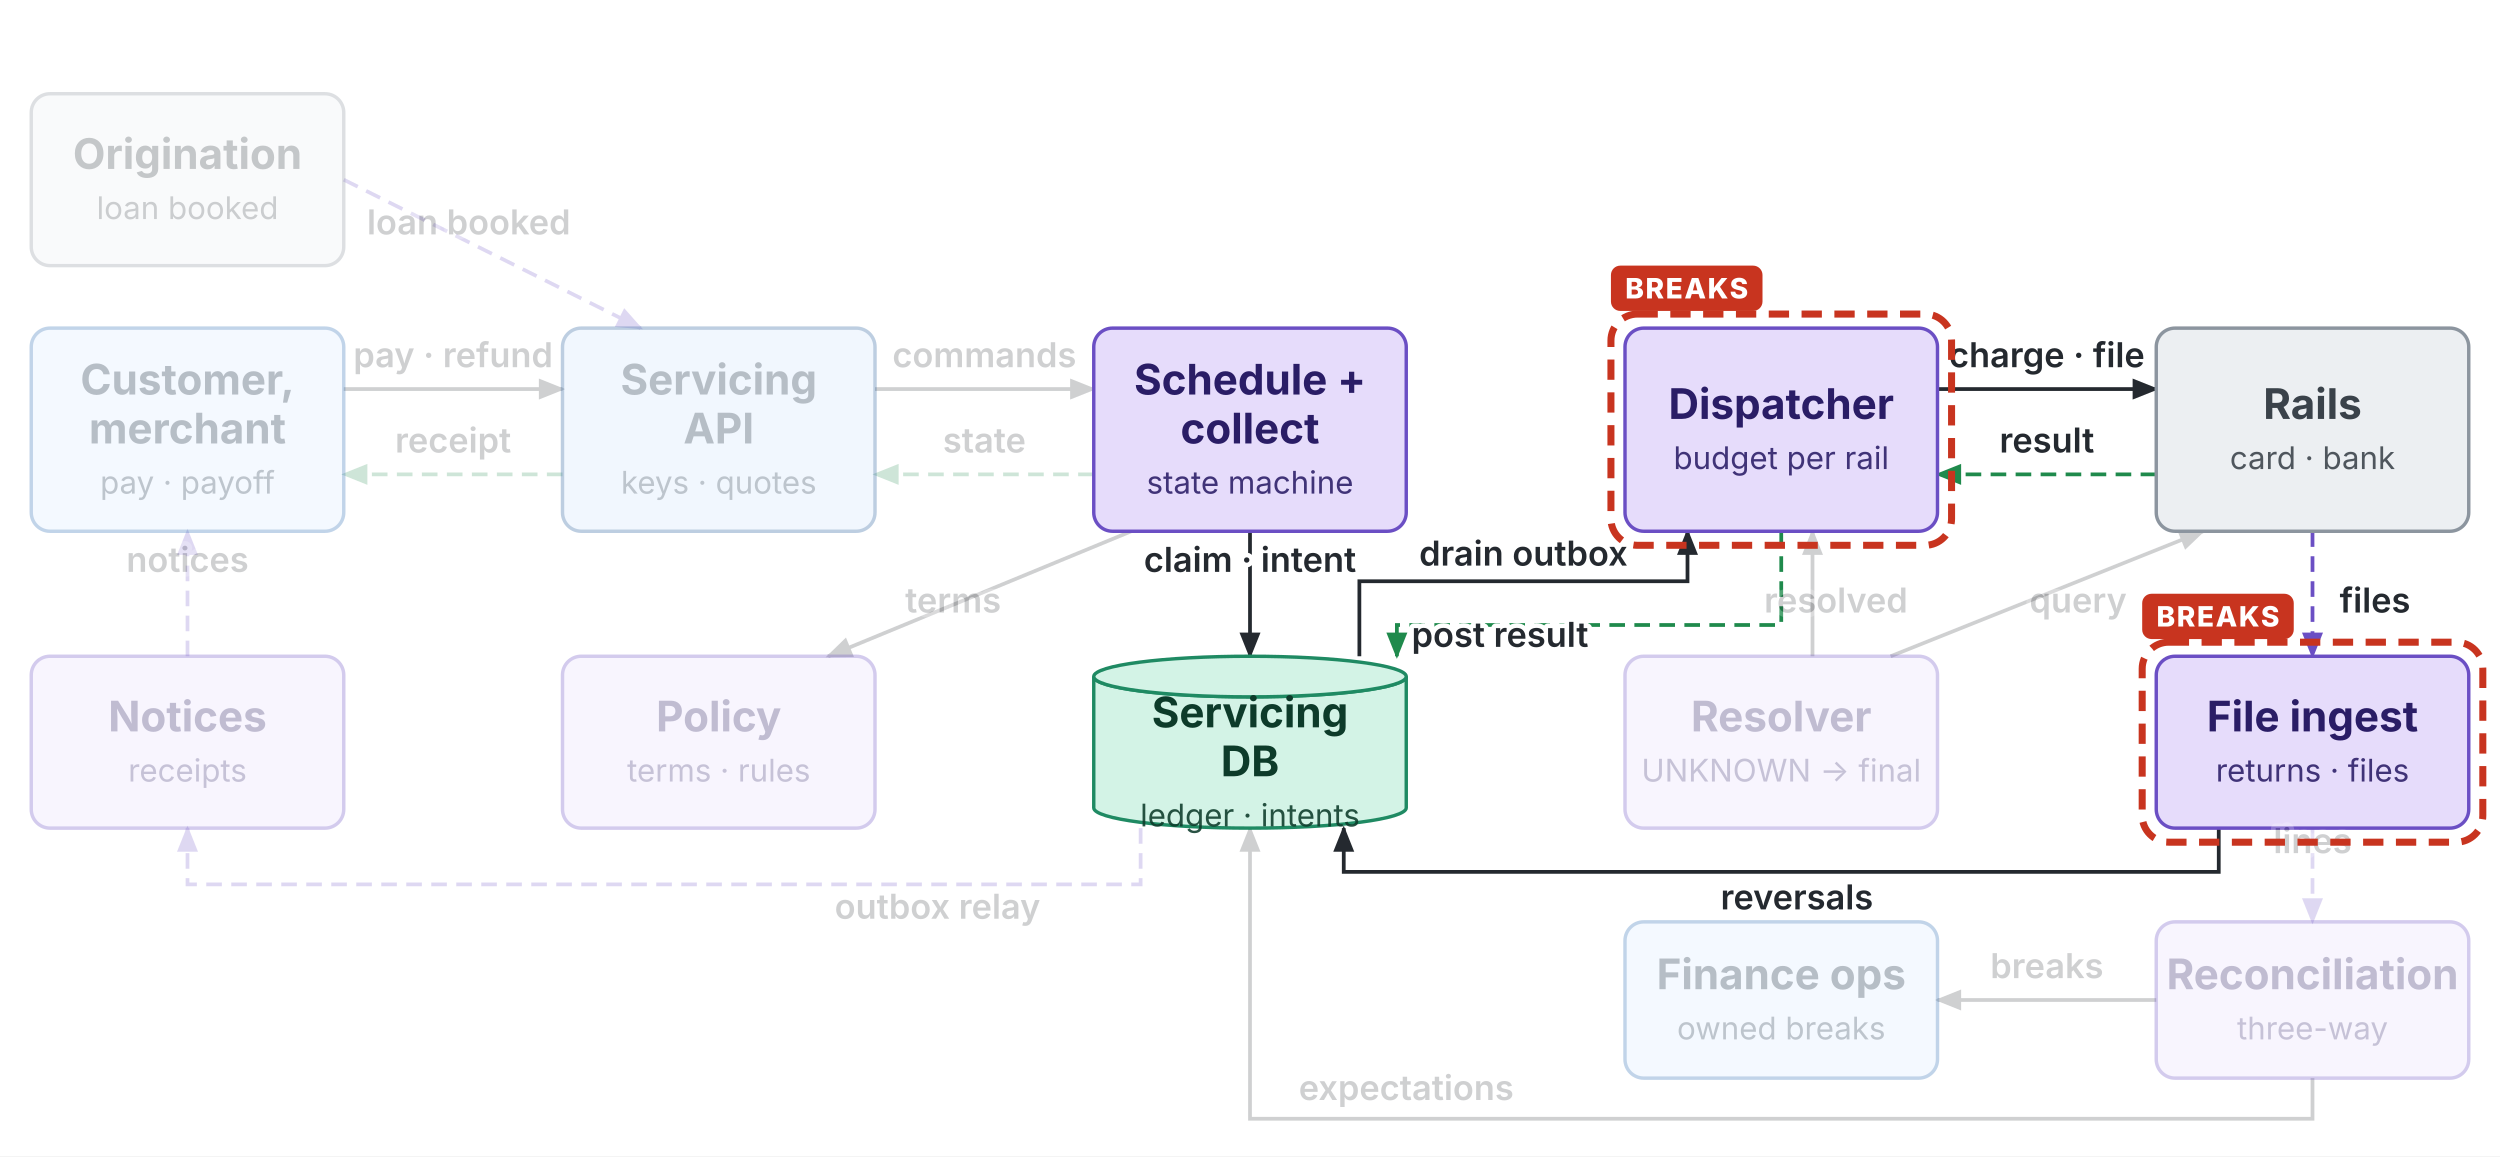
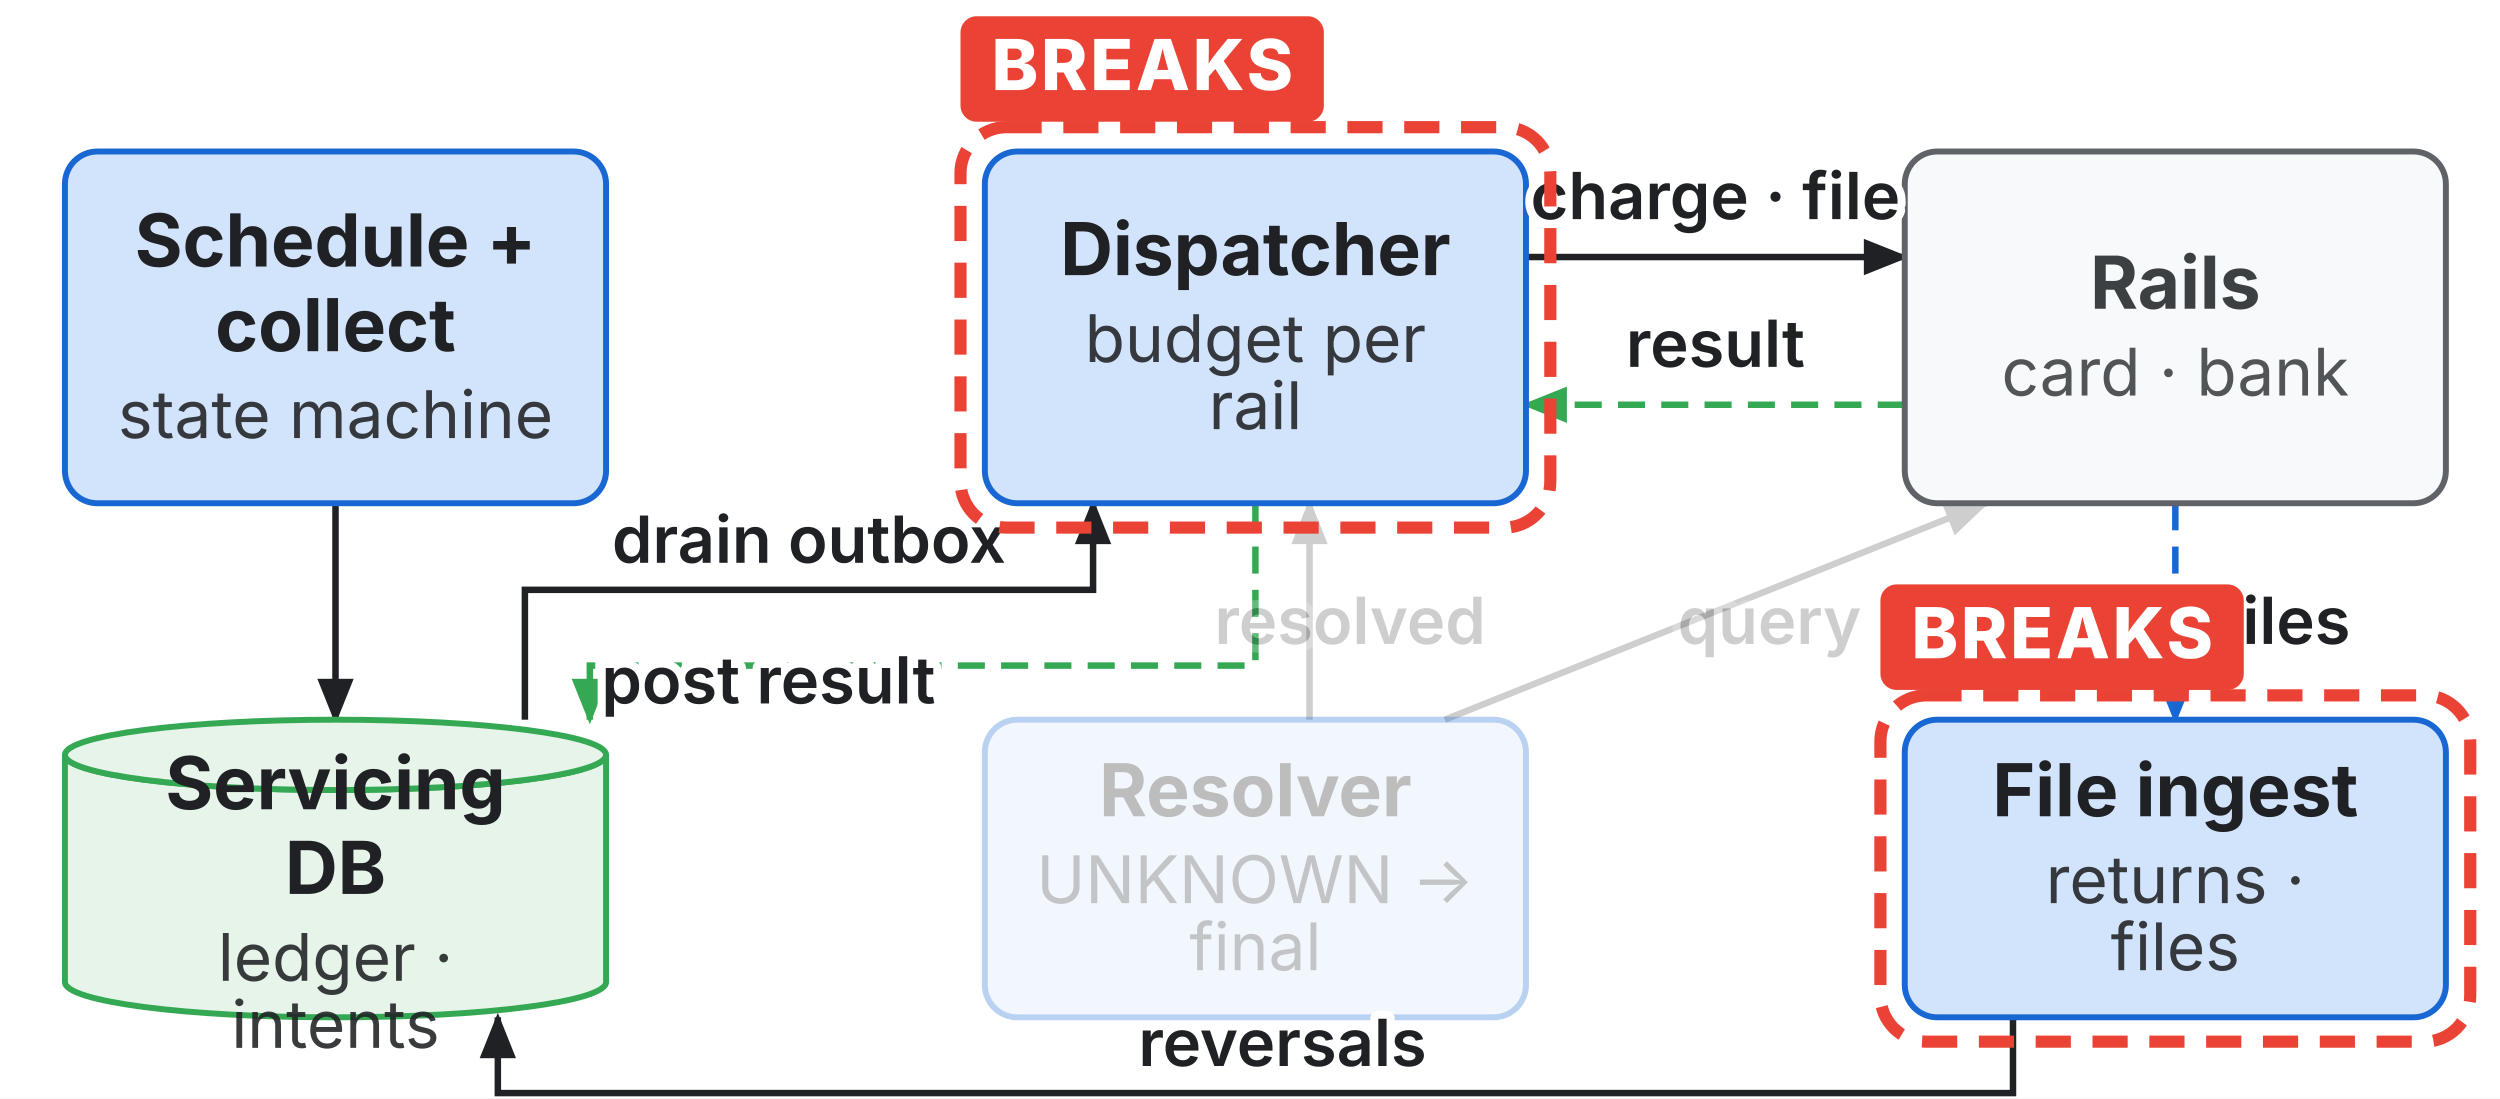
- <svg xmlns="http://www.w3.org/2000/svg" class="base" viewBox="0 0 1600 740" width="1600" height="740">
+ <svg xmlns="http://www.w3.org/2000/svg" class="base" viewBox="676 154 924 406" width="924" height="406">
  <defs>
-     <marker id="bs-1f8a4c" viewBox="0 0 10 10" refX="9" refY="5" markerWidth="7" markerHeight="7" orient="auto">
-       <path d="M0,1 L10,5 L0,9 z" fill="#1f8a4c" />
+     <marker id="bs-1967d2" viewBox="0 0 10 10" refX="9" refY="5" markerWidth="7" markerHeight="7" orient="auto">
+       <path d="M0,1 L10,5 L0,9 z" fill="#1967d2" />
    </marker>
-     <marker id="bs-s-1f8a4c" viewBox="0 0 10 10" refX="1" refY="5" markerWidth="7" markerHeight="7" orient="auto">
-       <path d="M10,1 L0,5 L10,9 z" fill="#1f8a4c" />
+     <marker id="bs-s-1967d2" viewBox="0 0 10 10" refX="1" refY="5" markerWidth="7" markerHeight="7" orient="auto">
+       <path d="M10,1 L0,5 L10,9 z" fill="#1967d2" />
    </marker>
-     <marker id="bs-24292f" viewBox="0 0 10 10" refX="9" refY="5" markerWidth="7" markerHeight="7" orient="auto">
-       <path d="M0,1 L10,5 L0,9 z" fill="#24292f" />
+     <marker id="bs-202124" viewBox="0 0 10 10" refX="9" refY="5" markerWidth="7" markerHeight="7" orient="auto">
+       <path d="M0,1 L10,5 L0,9 z" fill="#202124" />
    </marker>
-     <marker id="bs-s-24292f" viewBox="0 0 10 10" refX="1" refY="5" markerWidth="7" markerHeight="7" orient="auto">
-       <path d="M10,1 L0,5 L10,9 z" fill="#24292f" />
+     <marker id="bs-s-202124" viewBox="0 0 10 10" refX="1" refY="5" markerWidth="7" markerHeight="7" orient="auto">
+       <path d="M10,1 L0,5 L10,9 z" fill="#202124" />
    </marker>
-     <marker id="bs-6b4fc4" viewBox="0 0 10 10" refX="9" refY="5" markerWidth="7" markerHeight="7" orient="auto">
-       <path d="M0,1 L10,5 L0,9 z" fill="#6b4fc4" />
+     <marker id="bs-34a853" viewBox="0 0 10 10" refX="9" refY="5" markerWidth="7" markerHeight="7" orient="auto">
+       <path d="M0,1 L10,5 L0,9 z" fill="#34a853" />
    </marker>
-     <marker id="bs-s-6b4fc4" viewBox="0 0 10 10" refX="1" refY="5" markerWidth="7" markerHeight="7" orient="auto">
-       <path d="M10,1 L0,5 L10,9 z" fill="#6b4fc4" />
+     <marker id="bs-s-34a853" viewBox="0 0 10 10" refX="1" refY="5" markerWidth="7" markerHeight="7" orient="auto">
+       <path d="M10,1 L0,5 L10,9 z" fill="#34a853" />
    </marker>
  </defs>
-   <rect width="1600" height="740" fill="#ffffff" />
-   <path d="M220.0,249.0 L360.0,249.0" fill="none" stroke="#24292f" stroke-width="2.4" marker-end="url(#bs-24292f)" opacity="0.22" />
-   <path d="M360.0,303.6 L220.0,303.6" fill="none" stroke="#1f8a4c" stroke-width="2.4" stroke-dasharray="10 6" marker-end="url(#bs-1f8a4c)" opacity="0.22" />
-   <path d="M220.0,115.0 L410.0,210.0" fill="none" stroke="#6b4fc4" stroke-width="2.4" stroke-dasharray="10 6" marker-end="url(#bs-6b4fc4)" opacity="0.22" />
-   <path d="M560.0,249.0 L700.0,249.0" fill="none" stroke="#24292f" stroke-width="2.4" marker-end="url(#bs-24292f)" opacity="0.22" />
-   <path d="M700.0,303.6 L560.0,303.6" fill="none" stroke="#1f8a4c" stroke-width="2.4" stroke-dasharray="10 6" marker-end="url(#bs-1f8a4c)" opacity="0.22" />
-   <path d="M800.0,340.0 L800.0,420.0" fill="none" stroke="#24292f" stroke-width="2.4" marker-end="url(#bs-24292f)" />
-   <path d="M870.0,420.0 L870.0,372.0 L1080.0,372.0 L1080.0,340.0" fill="none" stroke="#24292f" stroke-width="2.4" marker-end="url(#bs-24292f)" />
-   <path d="M1140.0,340.0 L1140.0,400.0 L894.0,400.0 L894.0,420.0" fill="none" stroke="#1f8a4c" stroke-width="2.4" stroke-dasharray="10 6" marker-end="url(#bs-1f8a4c)" />
-   <path d="M1240.0,249.0 L1380.0,249.0" fill="none" stroke="#24292f" stroke-width="2.4" marker-end="url(#bs-24292f)" />
-   <path d="M1380.0,303.6 L1240.0,303.6" fill="none" stroke="#1f8a4c" stroke-width="2.4" stroke-dasharray="10 6" marker-end="url(#bs-1f8a4c)" />
-   <path d="M724.0,340.0 L530.0,420.0" fill="none" stroke="#24292f" stroke-width="2.4" marker-end="url(#bs-24292f)" opacity="0.22" />
-   <path d="M1480.0,340.0 L1480.0,420.0" fill="none" stroke="#6b4fc4" stroke-width="2.4" stroke-dasharray="10 6" marker-end="url(#bs-6b4fc4)" />
-   <path d="M1420.0,530.0 L1420.0,558.0 L860.0,558.0 L860.0,530.0" fill="none" stroke="#24292f" stroke-width="2.4" marker-end="url(#bs-24292f)" />
-   <path d="M1210.0,420.0 L1410.0,340.0" fill="none" stroke="#24292f" stroke-width="2.4" marker-end="url(#bs-24292f)" opacity="0.22" />
-   <path d="M1160.0,420.0 L1160.0,340.0" fill="none" stroke="#24292f" stroke-width="2.4" marker-end="url(#bs-24292f)" opacity="0.22" />
-   <path d="M1480.0,530.0 L1480.0,590.0" fill="none" stroke="#6b4fc4" stroke-width="2.4" stroke-dasharray="10 6" marker-end="url(#bs-6b4fc4)" opacity="0.22" />
-   <path d="M1480.0,690.0 L1480.0,716.0 L800.0,716.0 L800.0,530.0" fill="none" stroke="#24292f" stroke-width="2.4" marker-end="url(#bs-24292f)" opacity="0.22" />
-   <path d="M1380.0,640.0 L1240.0,640.0" fill="none" stroke="#24292f" stroke-width="2.4" marker-end="url(#bs-24292f)" opacity="0.22" />
-   <path d="M730.0,530.0 L730.0,566.0 L120.0,566.0 L120.0,530.0" fill="none" stroke="#6b4fc4" stroke-width="2.4" stroke-dasharray="10 6" marker-end="url(#bs-6b4fc4)" opacity="0.22" />
-   <path d="M120.0,420.0 L120.0,340.0" fill="none" stroke="#6b4fc4" stroke-width="2.4" stroke-dasharray="10 6" marker-end="url(#bs-6b4fc4)" opacity="0.22" />
-   <g opacity="0.3">
-     <rect x="20" y="210" width="200" height="130" rx="12" fill="#dbeafe" stroke="#2f6fb5" stroke-width="2.2" />
-     <text x="120.0" y="252.5" text-anchor="middle" font-family="Inter, Helvetica, Arial, sans-serif" font-size="27" font-weight="700" fill="#0b2540">Customer,</text>
-     <text x="120.0" y="283.8" text-anchor="middle" font-family="Inter, Helvetica, Arial, sans-serif" font-size="27" font-weight="700" fill="#0b2540">merchant</text>
-     <text x="120.0" y="315.9" text-anchor="middle" font-family="Inter, Helvetica, Arial, sans-serif" font-size="20.0" fill="#0b2540" fill-opacity="0.88">pay · payoff</text>
+   <rect x="676" y="154" width="924" height="406" fill="#ffffff" />
+   <path data-k="e:svc-db" d="M800.0,340.0 L800.0,420.0" fill="none" stroke="#202124" stroke-width="2.4" marker-end="url(#bs-202124)" />
+   <path data-k="e:db-dsp" d="M870.0,420.0 L870.0,372.0 L1080.0,372.0 L1080.0,340.0" fill="none" stroke="#202124" stroke-width="2.4" marker-end="url(#bs-202124)" />
+   <path data-k="e:dsp-db" d="M1140.0,340.0 L1140.0,400.0 L894.0,400.0 L894.0,420.0" fill="none" stroke="#34a853" stroke-width="2.4" stroke-dasharray="10 6" marker-end="url(#bs-34a853)" />
+   <path data-k="e:dsp-rail" d="M1240.0,249.0 L1380.0,249.0" fill="none" stroke="#202124" stroke-width="2.4" marker-end="url(#bs-202124)" />
+   <path data-k="e:rail-dsp" d="M1380.0,303.6 L1240.0,303.6" fill="none" stroke="#34a853" stroke-width="2.4" stroke-dasharray="10 6" marker-end="url(#bs-34a853)" />
+   <path data-k="e:rail-ing" d="M1480.0,340.0 L1480.0,420.0" fill="none" stroke="#1967d2" stroke-width="2.4" stroke-dasharray="10 6" marker-end="url(#bs-1967d2)" />
+   <path data-k="e:ing-db" d="M1420.0,530.0 L1420.0,558.0 L860.0,558.0 L860.0,530.0" fill="none" stroke="#202124" stroke-width="2.4" marker-end="url(#bs-202124)" />
+   <path data-k="e:res-rail" d="M1210.0,420.0 L1410.0,340.0" fill="none" stroke="#202124" stroke-width="2.4" marker-end="url(#bs-202124)" opacity="0.22" />
+   <path data-k="e:res-dsp" d="M1160.0,420.0 L1160.0,340.0" fill="none" stroke="#202124" stroke-width="2.4" marker-end="url(#bs-202124)" opacity="0.22" />
+   <g data-k="n:svc">
+     <rect x="700" y="210" width="200" height="130" rx="12" fill="#d2e3fc" stroke="#1967d2" stroke-width="2.2" />
+     <text x="800.0" y="252.5" text-anchor="middle" font-family="Inter, Roboto, sans-serif" font-size="27" font-weight="700" fill="#202124">Schedule +</text>
+     <text x="800.0" y="283.8" text-anchor="middle" font-family="Inter, Roboto, sans-serif" font-size="27" font-weight="700" fill="#202124">collect</text>
+     <text x="800.0" y="315.9" text-anchor="middle" font-family="Inter, Roboto, sans-serif" font-size="24.3" fill="#202124" fill-opacity="0.88">state machine</text>
  </g>
-   <g opacity="0.3">
-     <rect x="20" y="60" width="200" height="110" rx="12" fill="#eceff2" stroke="#8c959f" stroke-width="2.2" />
-     <text x="120.0" y="108.1" text-anchor="middle" font-family="Inter, Helvetica, Arial, sans-serif" font-size="27" font-weight="700" fill="#3a424a">Origination</text>
-     <text x="120.0" y="140.2" text-anchor="middle" font-family="Inter, Helvetica, Arial, sans-serif" font-size="20.0" fill="#3a424a" fill-opacity="0.88">loan booked</text>
+   <g data-k="n:dsp">
+     <rect x="1040" y="210" width="200" height="130" rx="12" fill="#d2e3fc" stroke="#1967d2" stroke-width="2.2" />
+     <text x="1140.0" y="255.7" text-anchor="middle" font-family="Inter, Roboto, sans-serif" font-size="27" font-weight="700" fill="#202124">Dispatcher</text>
+     <text x="1140.0" y="287.8" text-anchor="middle" font-family="Inter, Roboto, sans-serif" font-size="24.3" fill="#202124" fill-opacity="0.88">budget per</text>
+     <text x="1140.0" y="312.6" text-anchor="middle" font-family="Inter, Roboto, sans-serif" font-size="24.3" fill="#202124" fill-opacity="0.88">rail</text>
  </g>
-   <g opacity="0.3">
-     <rect x="360" y="210" width="200" height="130" rx="12" fill="#cfe3fb" stroke="#215a9a" stroke-width="2.2" />
-     <text x="460.0" y="252.5" text-anchor="middle" font-family="Inter, Helvetica, Arial, sans-serif" font-size="27" font-weight="700" fill="#0b2540">Servicing</text>
-     <text x="460.0" y="283.8" text-anchor="middle" font-family="Inter, Helvetica, Arial, sans-serif" font-size="27" font-weight="700" fill="#0b2540">API</text>
-     <text x="460.0" y="315.9" text-anchor="middle" font-family="Inter, Helvetica, Arial, sans-serif" font-size="20.0" fill="#0b2540" fill-opacity="0.88">keys · quotes</text>
+   <g data-k="n:rail">
+     <rect x="1380" y="210" width="200" height="130" rx="12" fill="#f8f9fa" stroke="#5f6368" stroke-width="2.2" />
+     <text x="1480.0" y="268.1" text-anchor="middle" font-family="Inter, Roboto, sans-serif" font-size="27" font-weight="700" fill="#3c4043">Rails</text>
+     <text x="1480.0" y="300.2" text-anchor="middle" font-family="Inter, Roboto, sans-serif" font-size="24.3" fill="#3c4043" fill-opacity="0.88">card · bank</text>
  </g>
-   <rect x="700" y="210" width="200" height="130" rx="12" fill="#e6dcfb" stroke="#6b4fc4" stroke-width="2.2" />
-   <text x="800.0" y="252.5" text-anchor="middle" font-family="Inter, Helvetica, Arial, sans-serif" font-size="27" font-weight="700" fill="#2a1d66">Schedule +</text>
-   <text x="800.0" y="283.8" text-anchor="middle" font-family="Inter, Helvetica, Arial, sans-serif" font-size="27" font-weight="700" fill="#2a1d66">collect</text>
-   <text x="800.0" y="315.9" text-anchor="middle" font-family="Inter, Helvetica, Arial, sans-serif" font-size="20.0" fill="#2a1d66" fill-opacity="0.88">state machine</text>
-   <rect x="1040" y="210" width="200" height="130" rx="12" fill="#e6dcfb" stroke="#6b4fc4" stroke-width="2.2" />
-   <text x="1140.0" y="268.1" text-anchor="middle" font-family="Inter, Helvetica, Arial, sans-serif" font-size="27" font-weight="700" fill="#2a1d66">Dispatcher</text>
-   <text x="1140.0" y="300.2" text-anchor="middle" font-family="Inter, Helvetica, Arial, sans-serif" font-size="20.0" fill="#2a1d66" fill-opacity="0.88">budget per rail</text>
-   <rect x="1380" y="210" width="200" height="130" rx="12" fill="#eceff2" stroke="#8c959f" stroke-width="2.2" />
-   <text x="1480.0" y="268.1" text-anchor="middle" font-family="Inter, Helvetica, Arial, sans-serif" font-size="27" font-weight="700" fill="#3a424a">Rails</text>
-   <text x="1480.0" y="300.2" text-anchor="middle" font-family="Inter, Helvetica, Arial, sans-serif" font-size="20.0" fill="#3a424a" fill-opacity="0.88">card · bank</text>
-   <path d="M700,433 a100.0,13 0 0,0 200,0 v84 a100.0,13 0 0,1 -200,0 z" fill="#d3f3e6" stroke="#1f8a63" stroke-width="2.2" />
-   <ellipse cx="800.0" cy="433" rx="100.0" ry="13" fill="#d3f3e6" stroke="#1f8a63" stroke-width="2.2" />
-   <text x="800.0" y="465.5" text-anchor="middle" font-family="Inter, Helvetica, Arial, sans-serif" font-size="27" font-weight="700" fill="#0d3b2a">Servicing</text>
-   <text x="800.0" y="496.8" text-anchor="middle" font-family="Inter, Helvetica, Arial, sans-serif" font-size="27" font-weight="700" fill="#0d3b2a">DB</text>
-   <text x="800.0" y="528.9" text-anchor="middle" font-family="Inter, Helvetica, Arial, sans-serif" font-size="20.0" fill="#0d3b2a" fill-opacity="0.88">ledger · intents</text>
-   <g opacity="0.3">
-     <rect x="360" y="420" width="200" height="110" rx="12" fill="#e6dcfb" stroke="#6b4fc4" stroke-width="2.2" />
-     <text x="460.0" y="468.1" text-anchor="middle" font-family="Inter, Helvetica, Arial, sans-serif" font-size="27" font-weight="700" fill="#2a1d66">Policy</text>
-     <text x="460.0" y="500.2" text-anchor="middle" font-family="Inter, Helvetica, Arial, sans-serif" font-size="20.0" fill="#2a1d66" fill-opacity="0.88">terms · rules</text>
+   <g data-k="n:db">
+     <path d="M700,433 a100.0,13 0 0,0 200,0 v84 a100.0,13 0 0,1 -200,0 z" fill="#e6f4ea" stroke="#34a853" stroke-width="2.2" />
+     <ellipse cx="800.0" cy="433" rx="100.0" ry="13" fill="#e6f4ea" stroke="#34a853" stroke-width="2.2" />
+     <text x="800.0" y="453.1" text-anchor="middle" font-family="Inter, Roboto, sans-serif" font-size="27" font-weight="700" fill="#202124">Servicing</text>
+     <text x="800.0" y="484.4" text-anchor="middle" font-family="Inter, Roboto, sans-serif" font-size="27" font-weight="700" fill="#202124">DB</text>
+     <text x="800.0" y="516.5" text-anchor="middle" font-family="Inter, Roboto, sans-serif" font-size="24.3" fill="#202124" fill-opacity="0.88">ledger ·</text>
+     <text x="800.0" y="541.3" text-anchor="middle" font-family="Inter, Roboto, sans-serif" font-size="24.3" fill="#202124" fill-opacity="0.88">intents</text>
  </g>
-   <rect x="1380" y="420" width="200" height="110" rx="12" fill="#e6dcfb" stroke="#6b4fc4" stroke-width="2.2" />
-   <text x="1480.0" y="468.1" text-anchor="middle" font-family="Inter, Helvetica, Arial, sans-serif" font-size="27" font-weight="700" fill="#2a1d66">File ingest</text>
-   <text x="1480.0" y="500.2" text-anchor="middle" font-family="Inter, Helvetica, Arial, sans-serif" font-size="20.0" fill="#2a1d66" fill-opacity="0.88">returns · files</text>
-   <g opacity="0.3">
-     <rect x="1040" y="420" width="200" height="110" rx="12" fill="#e6dcfb" stroke="#6b4fc4" stroke-width="2.2" />
-     <text x="1140.0" y="468.1" text-anchor="middle" font-family="Inter, Helvetica, Arial, sans-serif" font-size="27" font-weight="700" fill="#2a1d66">Resolver</text>
-     <text x="1140.0" y="500.2" text-anchor="middle" font-family="Inter, Helvetica, Arial, sans-serif" font-size="20.0" fill="#2a1d66" fill-opacity="0.88">UNKNOWN → final</text>
+   <g data-k="n:ing">
+     <rect x="1380" y="420" width="200" height="110" rx="12" fill="#d2e3fc" stroke="#1967d2" stroke-width="2.2" />
+     <text x="1480.0" y="455.7" text-anchor="middle" font-family="Inter, Roboto, sans-serif" font-size="27" font-weight="700" fill="#202124">File ingest</text>
+     <text x="1480.0" y="487.8" text-anchor="middle" font-family="Inter, Roboto, sans-serif" font-size="24.3" fill="#202124" fill-opacity="0.88">returns ·</text>
+     <text x="1480.0" y="512.6" text-anchor="middle" font-family="Inter, Roboto, sans-serif" font-size="24.3" fill="#202124" fill-opacity="0.88">files</text>
  </g>
-   <g opacity="0.3">
-     <rect x="20" y="420" width="200" height="110" rx="12" fill="#e6dcfb" stroke="#6b4fc4" stroke-width="2.2" />
-     <text x="120.0" y="468.1" text-anchor="middle" font-family="Inter, Helvetica, Arial, sans-serif" font-size="27" font-weight="700" fill="#2a1d66">Notices</text>
-     <text x="120.0" y="500.2" text-anchor="middle" font-family="Inter, Helvetica, Arial, sans-serif" font-size="20.0" fill="#2a1d66" fill-opacity="0.88">receipts</text>
+   <g data-k="n:res">
+     <g opacity="0.3">
+       <rect x="1040" y="420" width="200" height="110" rx="12" fill="#d2e3fc" stroke="#1967d2" stroke-width="2.2" />
+       <text x="1140.0" y="455.7" text-anchor="middle" font-family="Inter, Roboto, sans-serif" font-size="27" font-weight="700" fill="#202124">Resolver</text>
+       <text x="1140.0" y="487.8" text-anchor="middle" font-family="Inter, Roboto, sans-serif" font-size="24.3" fill="#202124" fill-opacity="0.88">UNKNOWN →</text>
+       <text x="1140.0" y="512.6" text-anchor="middle" font-family="Inter, Roboto, sans-serif" font-size="24.3" fill="#202124" fill-opacity="0.88">final</text>
+     </g>
  </g>
-   <g opacity="0.3">
-     <rect x="1380" y="590" width="200" height="100" rx="12" fill="#e6dcfb" stroke="#6b4fc4" stroke-width="2.2" />
-     <text x="1480.0" y="633.1" text-anchor="middle" font-family="Inter, Helvetica, Arial, sans-serif" font-size="27" font-weight="700" fill="#2a1d66">Reconciliation</text>
-     <text x="1480.0" y="665.2" text-anchor="middle" font-family="Inter, Helvetica, Arial, sans-serif" font-size="20.0" fill="#2a1d66" fill-opacity="0.88">three-way</text>
+   <text data-k="e:db-dsp" x="975.0" y="362.0" text-anchor="middle" font-family="Inter, Roboto, sans-serif" font-size="24" font-weight="600" fill="#202124" paint-order="stroke" stroke="#ffffff" stroke-width="6" stroke-linejoin="round">drain outbox</text>
+   <text data-k="e:dsp-db" x="960.0" y="414.0" text-anchor="middle" font-family="Inter, Roboto, sans-serif" font-size="24" font-weight="600" fill="#202124" paint-order="stroke" stroke="#ffffff" stroke-width="6" stroke-linejoin="round">post result</text>
+   <text data-k="e:dsp-rail" x="1310.0" y="235.0" text-anchor="middle" font-family="Inter, Roboto, sans-serif" font-size="24" font-weight="600" fill="#202124" paint-order="stroke" stroke="#ffffff" stroke-width="6" stroke-linejoin="round">charge · file</text>
+   <text data-k="e:rail-dsp" x="1310.0" y="289.6" text-anchor="middle" font-family="Inter, Roboto, sans-serif" font-size="24" font-weight="600" fill="#202124" paint-order="stroke" stroke="#ffffff" stroke-width="6" stroke-linejoin="round">result</text>
+   <text data-k="e:rail-ing" x="1520.0" y="392.0" text-anchor="middle" font-family="Inter, Roboto, sans-serif" font-size="24" font-weight="600" fill="#202124" paint-order="stroke" stroke="#ffffff" stroke-width="6" stroke-linejoin="round">files</text>
+   <text data-k="e:ing-db" x="1150.0" y="548.0" text-anchor="middle" font-family="Inter, Roboto, sans-serif" font-size="24" font-weight="600" fill="#202124" paint-order="stroke" stroke="#ffffff" stroke-width="6" stroke-linejoin="round">reversals</text>
+   <text data-k="e:res-rail" x="1330.0" y="392.0" text-anchor="middle" font-family="Inter, Roboto, sans-serif" font-size="24" font-weight="600" fill="#202124" paint-order="stroke" stroke="#ffffff" stroke-width="6" stroke-linejoin="round" opacity="0.22">query</text>
+   <text data-k="e:res-dsp" x="1175.0" y="392.0" text-anchor="middle" font-family="Inter, Roboto, sans-serif" font-size="24" font-weight="600" fill="#202124" paint-order="stroke" stroke="#ffffff" stroke-width="6" stroke-linejoin="round" opacity="0.22">resolved</text>
+   <g data-k="m:dsp">
+     <rect x="1031" y="201" width="218" height="148" rx="17" fill="none" stroke="#ea4335" stroke-width="4.5" stroke-dasharray="13 8" />
+     <rect x="1031" y="160.0" width="134.3" height="39.0" rx="6" fill="#ea4335" />
+     <text x="1098.2" y="187.3" text-anchor="middle" font-family="Inter, Roboto, sans-serif" font-size="26" font-weight="800" letter-spacing="1" fill="#ffffff">BREAKS</text>
  </g>
-   <g opacity="0.3">
-     <rect x="1040" y="590" width="200" height="100" rx="12" fill="#dbeafe" stroke="#2f6fb5" stroke-width="2.2" />
-     <text x="1140.0" y="633.1" text-anchor="middle" font-family="Inter, Helvetica, Arial, sans-serif" font-size="27" font-weight="700" fill="#0b2540">Finance ops</text>
-     <text x="1140.0" y="665.2" text-anchor="middle" font-family="Inter, Helvetica, Arial, sans-serif" font-size="20.0" fill="#0b2540" fill-opacity="0.88">owned breaks</text>
+   <g data-k="m:ing">
+     <rect x="1371" y="411" width="218" height="128" rx="17" fill="none" stroke="#ea4335" stroke-width="4.5" stroke-dasharray="13 8" />
+     <rect x="1371" y="370.0" width="134.3" height="39.0" rx="6" fill="#ea4335" />
+     <text x="1438.2" y="397.3" text-anchor="middle" font-family="Inter, Roboto, sans-serif" font-size="26" font-weight="800" letter-spacing="1" fill="#ffffff">BREAKS</text>
  </g>
-   <text x="290.0" y="235.0" text-anchor="middle" font-family="Inter, Helvetica, Arial, sans-serif" font-size="22" font-weight="600" fill="#24292f" paint-order="stroke" stroke="#ffffff" stroke-width="6" stroke-linejoin="round" opacity="0.22">pay · refund</text>
-   <text x="290.0" y="289.6" text-anchor="middle" font-family="Inter, Helvetica, Arial, sans-serif" font-size="22" font-weight="600" fill="#24292f" paint-order="stroke" stroke="#ffffff" stroke-width="6" stroke-linejoin="round" opacity="0.22">receipt</text>
-   <text x="300.0" y="150.0" text-anchor="middle" font-family="Inter, Helvetica, Arial, sans-serif" font-size="22" font-weight="600" fill="#24292f" paint-order="stroke" stroke="#ffffff" stroke-width="6" stroke-linejoin="round" opacity="0.22">loan booked</text>
-   <text x="630.0" y="235.0" text-anchor="middle" font-family="Inter, Helvetica, Arial, sans-serif" font-size="22" font-weight="600" fill="#24292f" paint-order="stroke" stroke="#ffffff" stroke-width="6" stroke-linejoin="round" opacity="0.22">commands</text>
-   <text x="630.0" y="289.6" text-anchor="middle" font-family="Inter, Helvetica, Arial, sans-serif" font-size="22" font-weight="600" fill="#24292f" paint-order="stroke" stroke="#ffffff" stroke-width="6" stroke-linejoin="round" opacity="0.22">state</text>
-   <text x="800.0" y="366.0" text-anchor="middle" font-family="Inter, Helvetica, Arial, sans-serif" font-size="22" font-weight="600" fill="#24292f" paint-order="stroke" stroke="#ffffff" stroke-width="6" stroke-linejoin="round">claim · intent</text>
-   <text x="975.0" y="362.0" text-anchor="middle" font-family="Inter, Helvetica, Arial, sans-serif" font-size="22" font-weight="600" fill="#24292f" paint-order="stroke" stroke="#ffffff" stroke-width="6" stroke-linejoin="round">drain outbox</text>
-   <text x="960.0" y="414.0" text-anchor="middle" font-family="Inter, Helvetica, Arial, sans-serif" font-size="22" font-weight="600" fill="#24292f" paint-order="stroke" stroke="#ffffff" stroke-width="6" stroke-linejoin="round">post result</text>
-   <text x="1310.0" y="235.0" text-anchor="middle" font-family="Inter, Helvetica, Arial, sans-serif" font-size="22" font-weight="600" fill="#24292f" paint-order="stroke" stroke="#ffffff" stroke-width="6" stroke-linejoin="round">charge · file</text>
-   <text x="1310.0" y="289.6" text-anchor="middle" font-family="Inter, Helvetica, Arial, sans-serif" font-size="22" font-weight="600" fill="#24292f" paint-order="stroke" stroke="#ffffff" stroke-width="6" stroke-linejoin="round">result</text>
-   <text x="610.0" y="392.0" text-anchor="middle" font-family="Inter, Helvetica, Arial, sans-serif" font-size="22" font-weight="600" fill="#24292f" paint-order="stroke" stroke="#ffffff" stroke-width="6" stroke-linejoin="round" opacity="0.22">terms</text>
-   <text x="1520.0" y="392.0" text-anchor="middle" font-family="Inter, Helvetica, Arial, sans-serif" font-size="22" font-weight="600" fill="#24292f" paint-order="stroke" stroke="#ffffff" stroke-width="6" stroke-linejoin="round">files</text>
-   <text x="1150.0" y="582.0" text-anchor="middle" font-family="Inter, Helvetica, Arial, sans-serif" font-size="22" font-weight="600" fill="#24292f" paint-order="stroke" stroke="#ffffff" stroke-width="6" stroke-linejoin="round">reversals</text>
-   <text x="1330.0" y="392.0" text-anchor="middle" font-family="Inter, Helvetica, Arial, sans-serif" font-size="22" font-weight="600" fill="#24292f" paint-order="stroke" stroke="#ffffff" stroke-width="6" stroke-linejoin="round" opacity="0.22">query</text>
-   <text x="1175.0" y="392.0" text-anchor="middle" font-family="Inter, Helvetica, Arial, sans-serif" font-size="22" font-weight="600" fill="#24292f" paint-order="stroke" stroke="#ffffff" stroke-width="6" stroke-linejoin="round" opacity="0.22">resolved</text>
-   <text x="1480.0" y="546.0" text-anchor="middle" font-family="Inter, Helvetica, Arial, sans-serif" font-size="22" font-weight="600" fill="#24292f" paint-order="stroke" stroke="#ffffff" stroke-width="6" stroke-linejoin="round" opacity="0.22">lines</text>
-   <text x="900.0" y="704.0" text-anchor="middle" font-family="Inter, Helvetica, Arial, sans-serif" font-size="22" font-weight="600" fill="#24292f" paint-order="stroke" stroke="#ffffff" stroke-width="6" stroke-linejoin="round" opacity="0.22">expectations</text>
-   <text x="1310.0" y="626.0" text-anchor="middle" font-family="Inter, Helvetica, Arial, sans-serif" font-size="22" font-weight="600" fill="#24292f" paint-order="stroke" stroke="#ffffff" stroke-width="6" stroke-linejoin="round" opacity="0.22">breaks</text>
-   <text x="600.0" y="588.0" text-anchor="middle" font-family="Inter, Helvetica, Arial, sans-serif" font-size="22" font-weight="600" fill="#24292f" paint-order="stroke" stroke="#ffffff" stroke-width="6" stroke-linejoin="round" opacity="0.22">outbox relay</text>
-   <text x="120.0" y="366.0" text-anchor="middle" font-family="Inter, Helvetica, Arial, sans-serif" font-size="22" font-weight="600" fill="#24292f" paint-order="stroke" stroke="#ffffff" stroke-width="6" stroke-linejoin="round" opacity="0.22">notices</text>
-   <rect x="1031" y="201" width="218" height="148" rx="17" fill="none" stroke="#c8341f" stroke-width="4.5" stroke-dasharray="13 8" />
-   <rect x="1031" y="170" width="97.0" height="29" rx="6" fill="#c8341f" />
-   <text x="1079.5" y="191" text-anchor="middle" font-family="Inter, Helvetica, Arial, sans-serif" font-size="18" font-weight="800" letter-spacing="1" fill="#ffffff">BREAKS</text>
-   <rect x="1371" y="411" width="218" height="128" rx="17" fill="none" stroke="#c8341f" stroke-width="4.5" stroke-dasharray="13 8" />
-   <rect x="1371" y="380" width="97.0" height="29" rx="6" fill="#c8341f" />
-   <text x="1419.5" y="401" text-anchor="middle" font-family="Inter, Helvetica, Arial, sans-serif" font-size="18" font-weight="800" letter-spacing="1" fill="#ffffff">BREAKS</text>
</svg>
